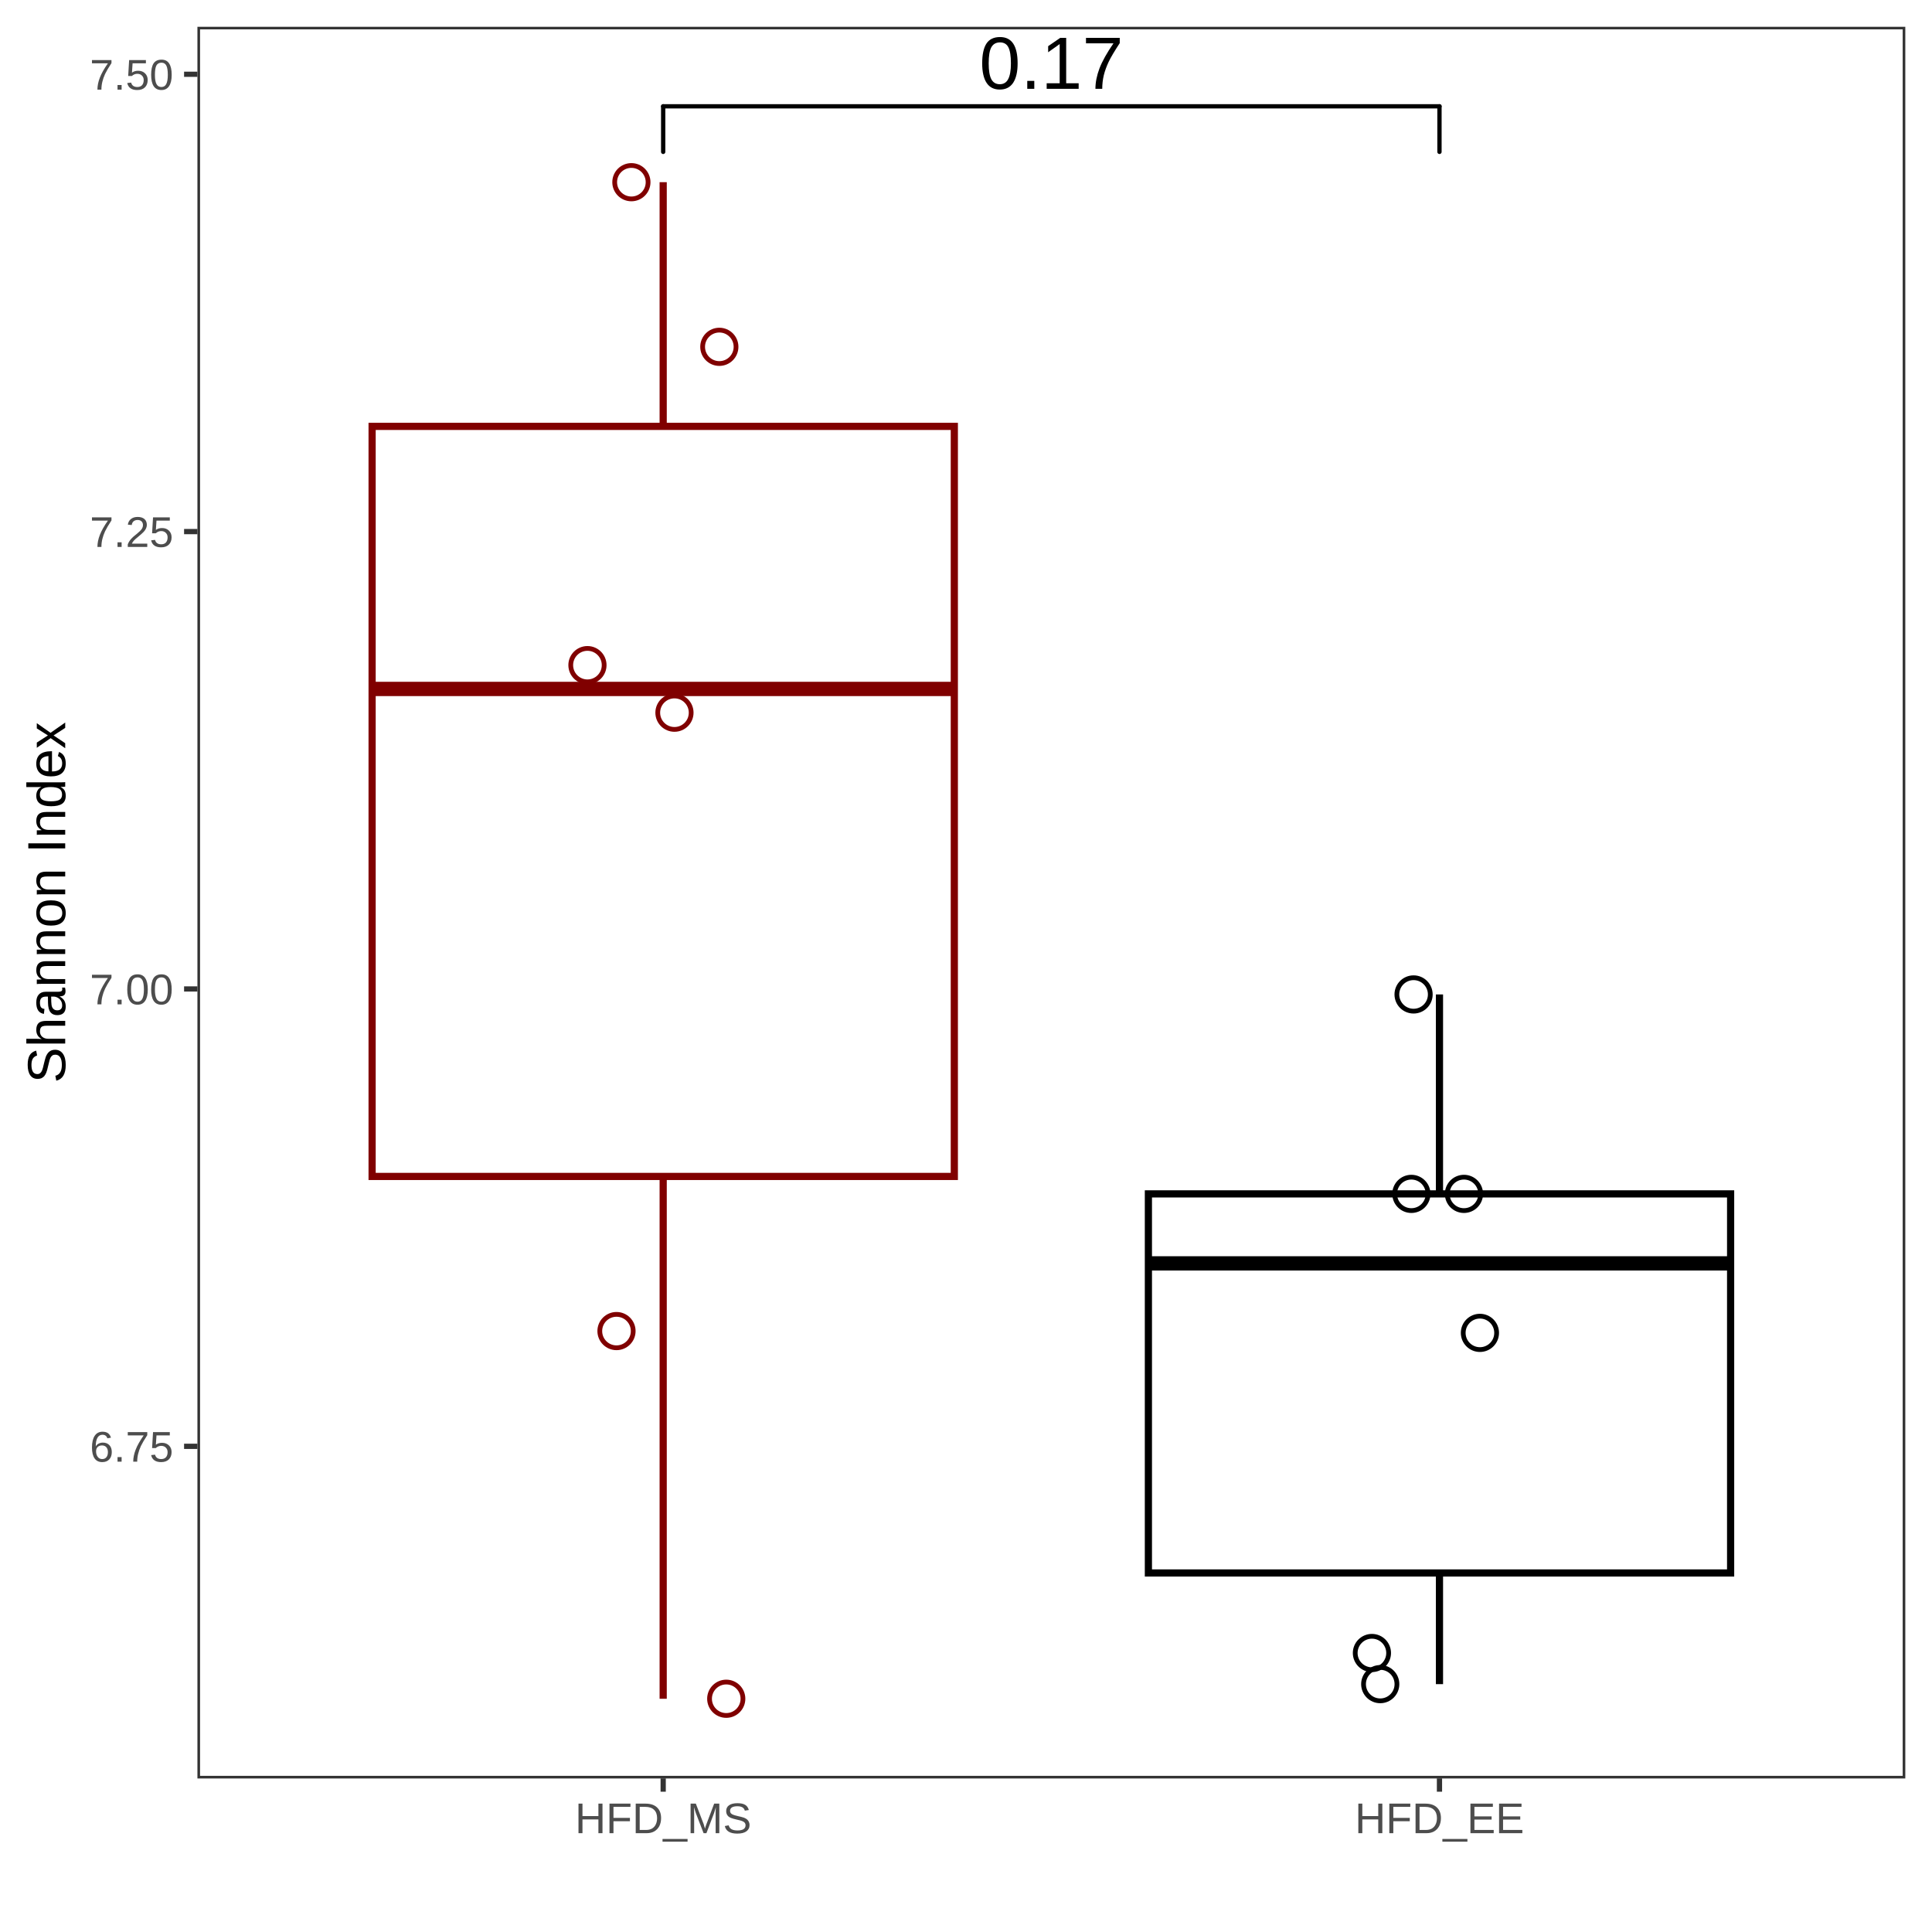
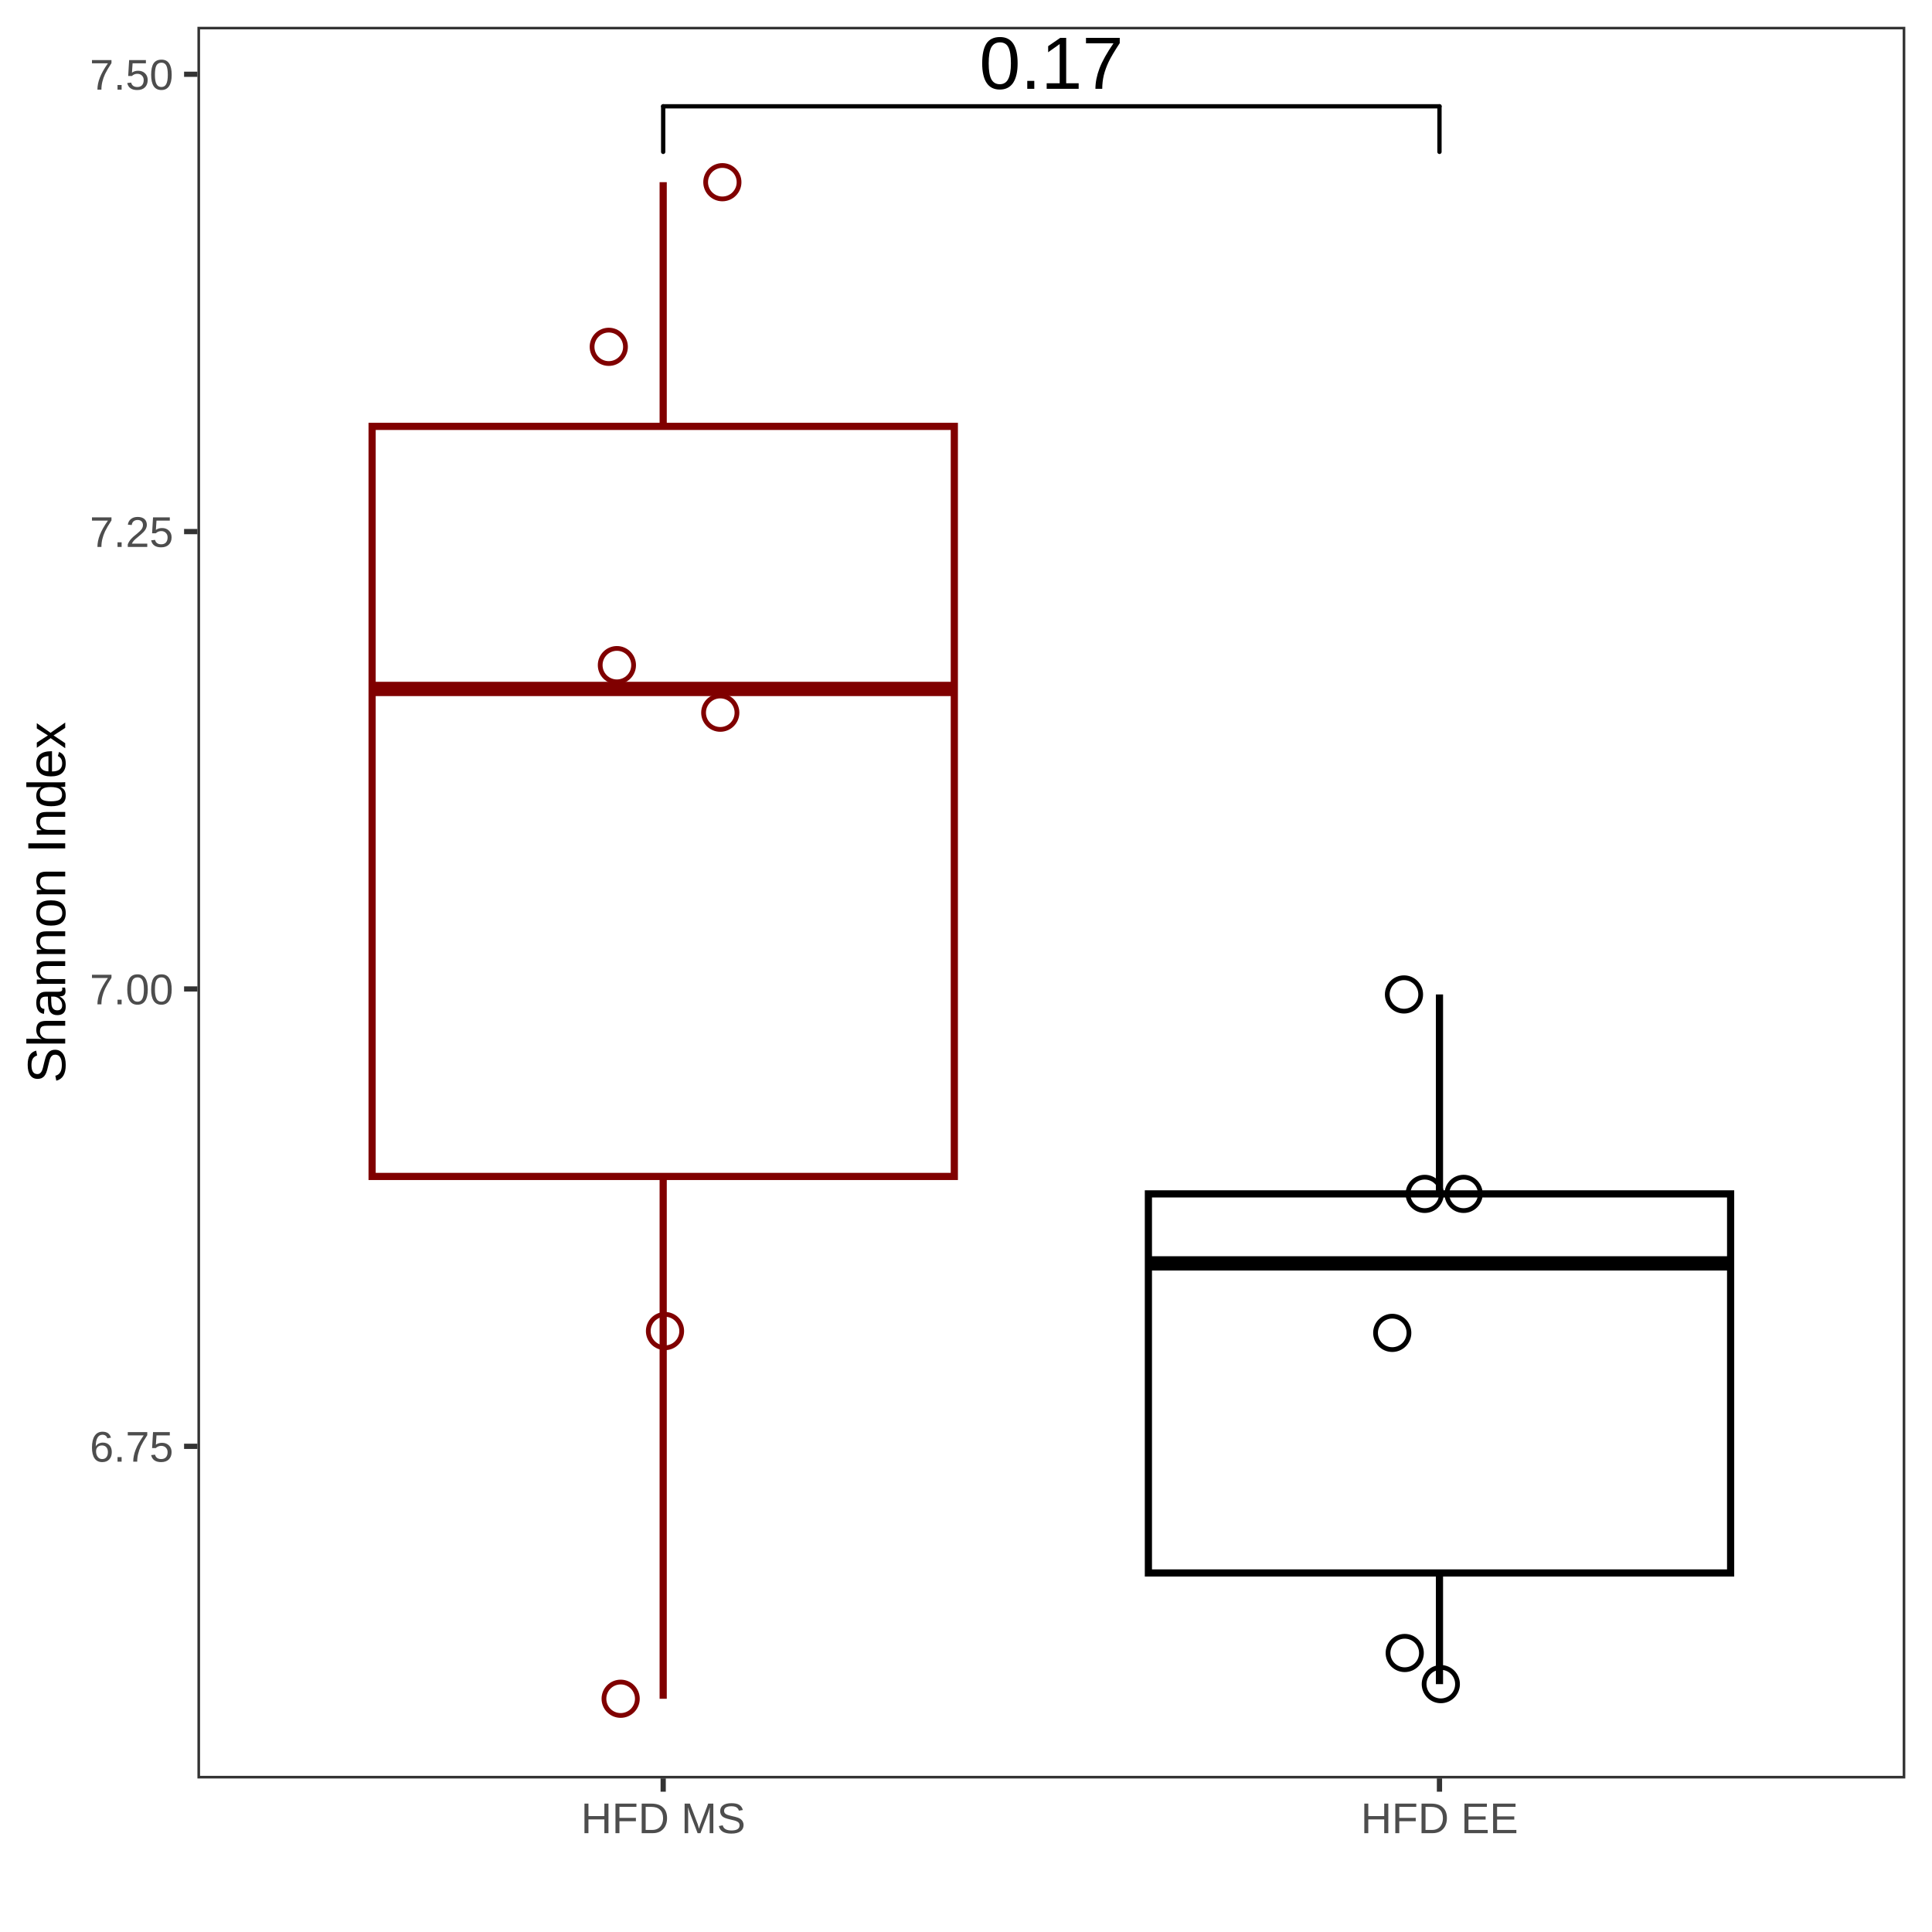
<svg xmlns="http://www.w3.org/2000/svg" class="svglite" width="288.00pt" height="288.00pt" viewBox="0 0 288.00 288.00">
  <defs>
    <style type="text/css">
    .svglite line, .svglite polyline, .svglite polygon, .svglite path, .svglite rect, .svglite circle {
      fill: none;
      stroke: #000000;
      stroke-linecap: round;
      stroke-linejoin: round;
      stroke-miterlimit: 10.00;
    }
    .svglite text {
      white-space: pre;
    }
  </style>
  </defs>
  <rect width="100%" height="100%" style="stroke: none; fill: #FFFFFF;" />
  <defs>
    <clipPath id="cpMC4wMHwyODguMDB8MC4wMHwyODguMDA=">
      <rect x="0.00" y="0.00" width="288.00" height="288.00" />
    </clipPath>
  </defs>
  <g clip-path="url(#cpMC4wMHwyODguMDB8MC4wMHwyODguMDA=)">
    <rect x="0.00" y="0.00" width="288.00" height="288.00" style="stroke-width: 0.78; stroke: #FFFFFF; fill: #FFFFFF;" />
  </g>
  <defs>
    <clipPath id="cpMjkuNDN8Mjg0LjAxfDMuOTl8MjY1LjEw">
      <rect x="29.43" y="3.99" width="254.59" height="261.12" />
    </clipPath>
  </defs>
  <g clip-path="url(#cpMjkuNDN8Mjg0LjAxfDMuOTl8MjY1LjEw)">
    <rect x="29.43" y="3.99" width="254.59" height="261.12" style="stroke-width: 0.78; stroke: none; fill: #FFFFFF;" />
    <line x1="98.86" y1="63.56" x2="98.86" y2="27.16" style="stroke-width: 1.07; stroke: #800000; stroke-linecap: butt;" />
    <line x1="98.86" y1="175.37" x2="98.86" y2="253.23" style="stroke-width: 1.07; stroke: #800000; stroke-linecap: butt;" />
    <polygon points="55.47,63.56 55.47,175.37 142.26,175.37 142.26,63.56 55.47,63.56 " style="stroke-width: 1.07; stroke: #800000; stroke-linecap: butt; stroke-linejoin: miter; fill: #FFFFFF;" />
    <line x1="55.47" y1="102.70" x2="142.26" y2="102.70" style="stroke-width: 2.13; stroke: #800000; stroke-linecap: butt; stroke-linejoin: miter;" />
    <line x1="214.58" y1="177.97" x2="214.58" y2="148.24" style="stroke-width: 1.07; stroke-linecap: butt;" />
    <line x1="214.58" y1="234.48" x2="214.58" y2="251.05" style="stroke-width: 1.07; stroke-linecap: butt;" />
    <polygon points="171.19,177.97 171.19,234.48 257.98,234.48 257.98,177.97 171.19,177.97 " style="stroke-width: 1.07; stroke-linecap: butt; stroke-linejoin: miter; fill: #FFFFFF;" />
    <line x1="171.19" y1="188.33" x2="257.98" y2="188.33" style="stroke-width: 2.13; stroke-linecap: butt; stroke-linejoin: miter;" />
-     <circle cx="218.23" cy="177.97" r="2.49" style="stroke-width: 0.71;" />
-     <circle cx="107.23" cy="51.70" r="2.49" style="stroke-width: 0.71; stroke: #800000;" />
-     <circle cx="210.72" cy="148.24" r="2.49" style="stroke-width: 0.71;" />
-     <circle cx="87.57" cy="99.15" r="2.49" style="stroke-width: 0.71; stroke: #800000;" />
-     <circle cx="205.75" cy="251.05" r="2.49" style="stroke-width: 0.71;" />
-     <circle cx="108.26" cy="253.23" r="2.49" style="stroke-width: 0.71; stroke: #800000;" />
-     <circle cx="204.51" cy="246.41" r="2.49" style="stroke-width: 0.71;" />
-     <circle cx="220.61" cy="198.69" r="2.49" style="stroke-width: 0.71;" />
-     <circle cx="94.12" cy="27.16" r="2.49" style="stroke-width: 0.71; stroke: #800000;" />
-     <circle cx="91.90" cy="198.42" r="2.49" style="stroke-width: 0.71; stroke: #800000;" />
-     <circle cx="210.39" cy="177.97" r="2.49" style="stroke-width: 0.71;" />
-     <circle cx="100.54" cy="106.24" r="2.49" style="stroke-width: 0.71; stroke: #800000;" />
+     <circle cx="218.18" cy="177.97" r="2.49" style="stroke-width: 0.71;" />
+     <circle cx="90.75" cy="51.70" r="2.49" style="stroke-width: 0.71; stroke: #800000;" />
+     <circle cx="209.29" cy="148.24" r="2.49" style="stroke-width: 0.71;" />
+     <circle cx="91.96" cy="99.15" r="2.49" style="stroke-width: 0.71; stroke: #800000;" />
+     <circle cx="214.78" cy="251.05" r="2.49" style="stroke-width: 0.71;" />
+     <circle cx="92.52" cy="253.23" r="2.49" style="stroke-width: 0.71; stroke: #800000;" />
+     <circle cx="209.40" cy="246.41" r="2.49" style="stroke-width: 0.71;" />
+     <circle cx="207.54" cy="198.69" r="2.49" style="stroke-width: 0.71;" />
+     <circle cx="107.68" cy="27.16" r="2.49" style="stroke-width: 0.71; stroke: #800000;" />
+     <circle cx="99.13" cy="198.42" r="2.49" style="stroke-width: 0.71; stroke: #800000;" />
+     <circle cx="212.38" cy="177.97" r="2.49" style="stroke-width: 0.71;" />
+     <circle cx="107.37" cy="106.24" r="2.49" style="stroke-width: 0.71; stroke: #800000;" />
    <text x="156.72" y="13.24" text-anchor="middle" style="font-size: 11.04px; font-family: &quot;Arial&quot;;" textLength="21.47px" lengthAdjust="spacingAndGlyphs">0.17</text>
    <line x1="214.58" y1="22.64" x2="214.58" y2="15.85" style="stroke-width: 0.64;" />
    <line x1="214.58" y1="15.85" x2="98.86" y2="15.85" style="stroke-width: 0.64;" />
    <line x1="98.86" y1="15.85" x2="98.86" y2="22.64" style="stroke-width: 0.64;" />
    <rect x="29.43" y="3.99" width="254.59" height="261.12" style="stroke-width: 0.78; stroke: #333333;" />
  </g>
  <g clip-path="url(#cpMC4wMHwyODguMDB8MC4wMHwyODguMDA=)">
    <text x="25.84" y="217.89" text-anchor="end" style="font-size: 6.40px;fill: #4D4D4D; font-family: &quot;Arial&quot;;" textLength="12.45px" lengthAdjust="spacingAndGlyphs">6.75</text>
    <text x="25.84" y="149.71" text-anchor="end" style="font-size: 6.40px;fill: #4D4D4D; font-family: &quot;Arial&quot;;" textLength="12.45px" lengthAdjust="spacingAndGlyphs">7.00</text>
    <text x="25.84" y="81.53" text-anchor="end" style="font-size: 6.40px;fill: #4D4D4D; font-family: &quot;Arial&quot;;" textLength="12.45px" lengthAdjust="spacingAndGlyphs">7.25</text>
    <text x="25.84" y="13.36" text-anchor="end" style="font-size: 6.40px;fill: #4D4D4D; font-family: &quot;Arial&quot;;" textLength="12.45px" lengthAdjust="spacingAndGlyphs">7.50</text>
    <polyline points="27.44,215.60 29.43,215.60 " style="stroke-width: 0.78; stroke: #333333; stroke-linecap: butt;" />
    <polyline points="27.44,147.42 29.43,147.42 " style="stroke-width: 0.78; stroke: #333333; stroke-linecap: butt;" />
    <polyline points="27.44,79.24 29.43,79.24 " style="stroke-width: 0.78; stroke: #333333; stroke-linecap: butt;" />
    <polyline points="27.44,11.07 29.43,11.07 " style="stroke-width: 0.78; stroke: #333333; stroke-linecap: butt;" />
    <polyline points="98.86,267.09 98.86,265.10 " style="stroke-width: 0.78; stroke: #333333; stroke-linecap: butt;" />
    <polyline points="214.58,267.09 214.58,265.10 " style="stroke-width: 0.78; stroke: #333333; stroke-linecap: butt;" />
-     <text x="98.86" y="273.27" text-anchor="middle" style="font-size: 6.40px;fill: #4D4D4D; font-family: &quot;Arial&quot;;" textLength="26.28px" lengthAdjust="spacingAndGlyphs">HFD_MS</text>
-     <text x="214.58" y="273.27" text-anchor="middle" style="font-size: 6.40px;fill: #4D4D4D; font-family: &quot;Arial&quot;;" textLength="25.21px" lengthAdjust="spacingAndGlyphs">HFD_EE</text>
+     <text x="98.86" y="273.27" text-anchor="middle" style="font-size: 6.40px;fill: #4D4D4D; font-family: &quot;Arial&quot;;" textLength="24.50px" lengthAdjust="spacingAndGlyphs">HFD MS</text>
+     <text x="214.58" y="273.27" text-anchor="middle" style="font-size: 6.40px;fill: #4D4D4D; font-family: &quot;Arial&quot;;" textLength="23.44px" lengthAdjust="spacingAndGlyphs">HFD EE</text>
    <text transform="translate(9.72,134.54) rotate(-90)" text-anchor="middle" style="font-size: 8.00px; font-family: &quot;Arial&quot;;" textLength="53.83px" lengthAdjust="spacingAndGlyphs">Shannon Index</text>
  </g>
</svg>
